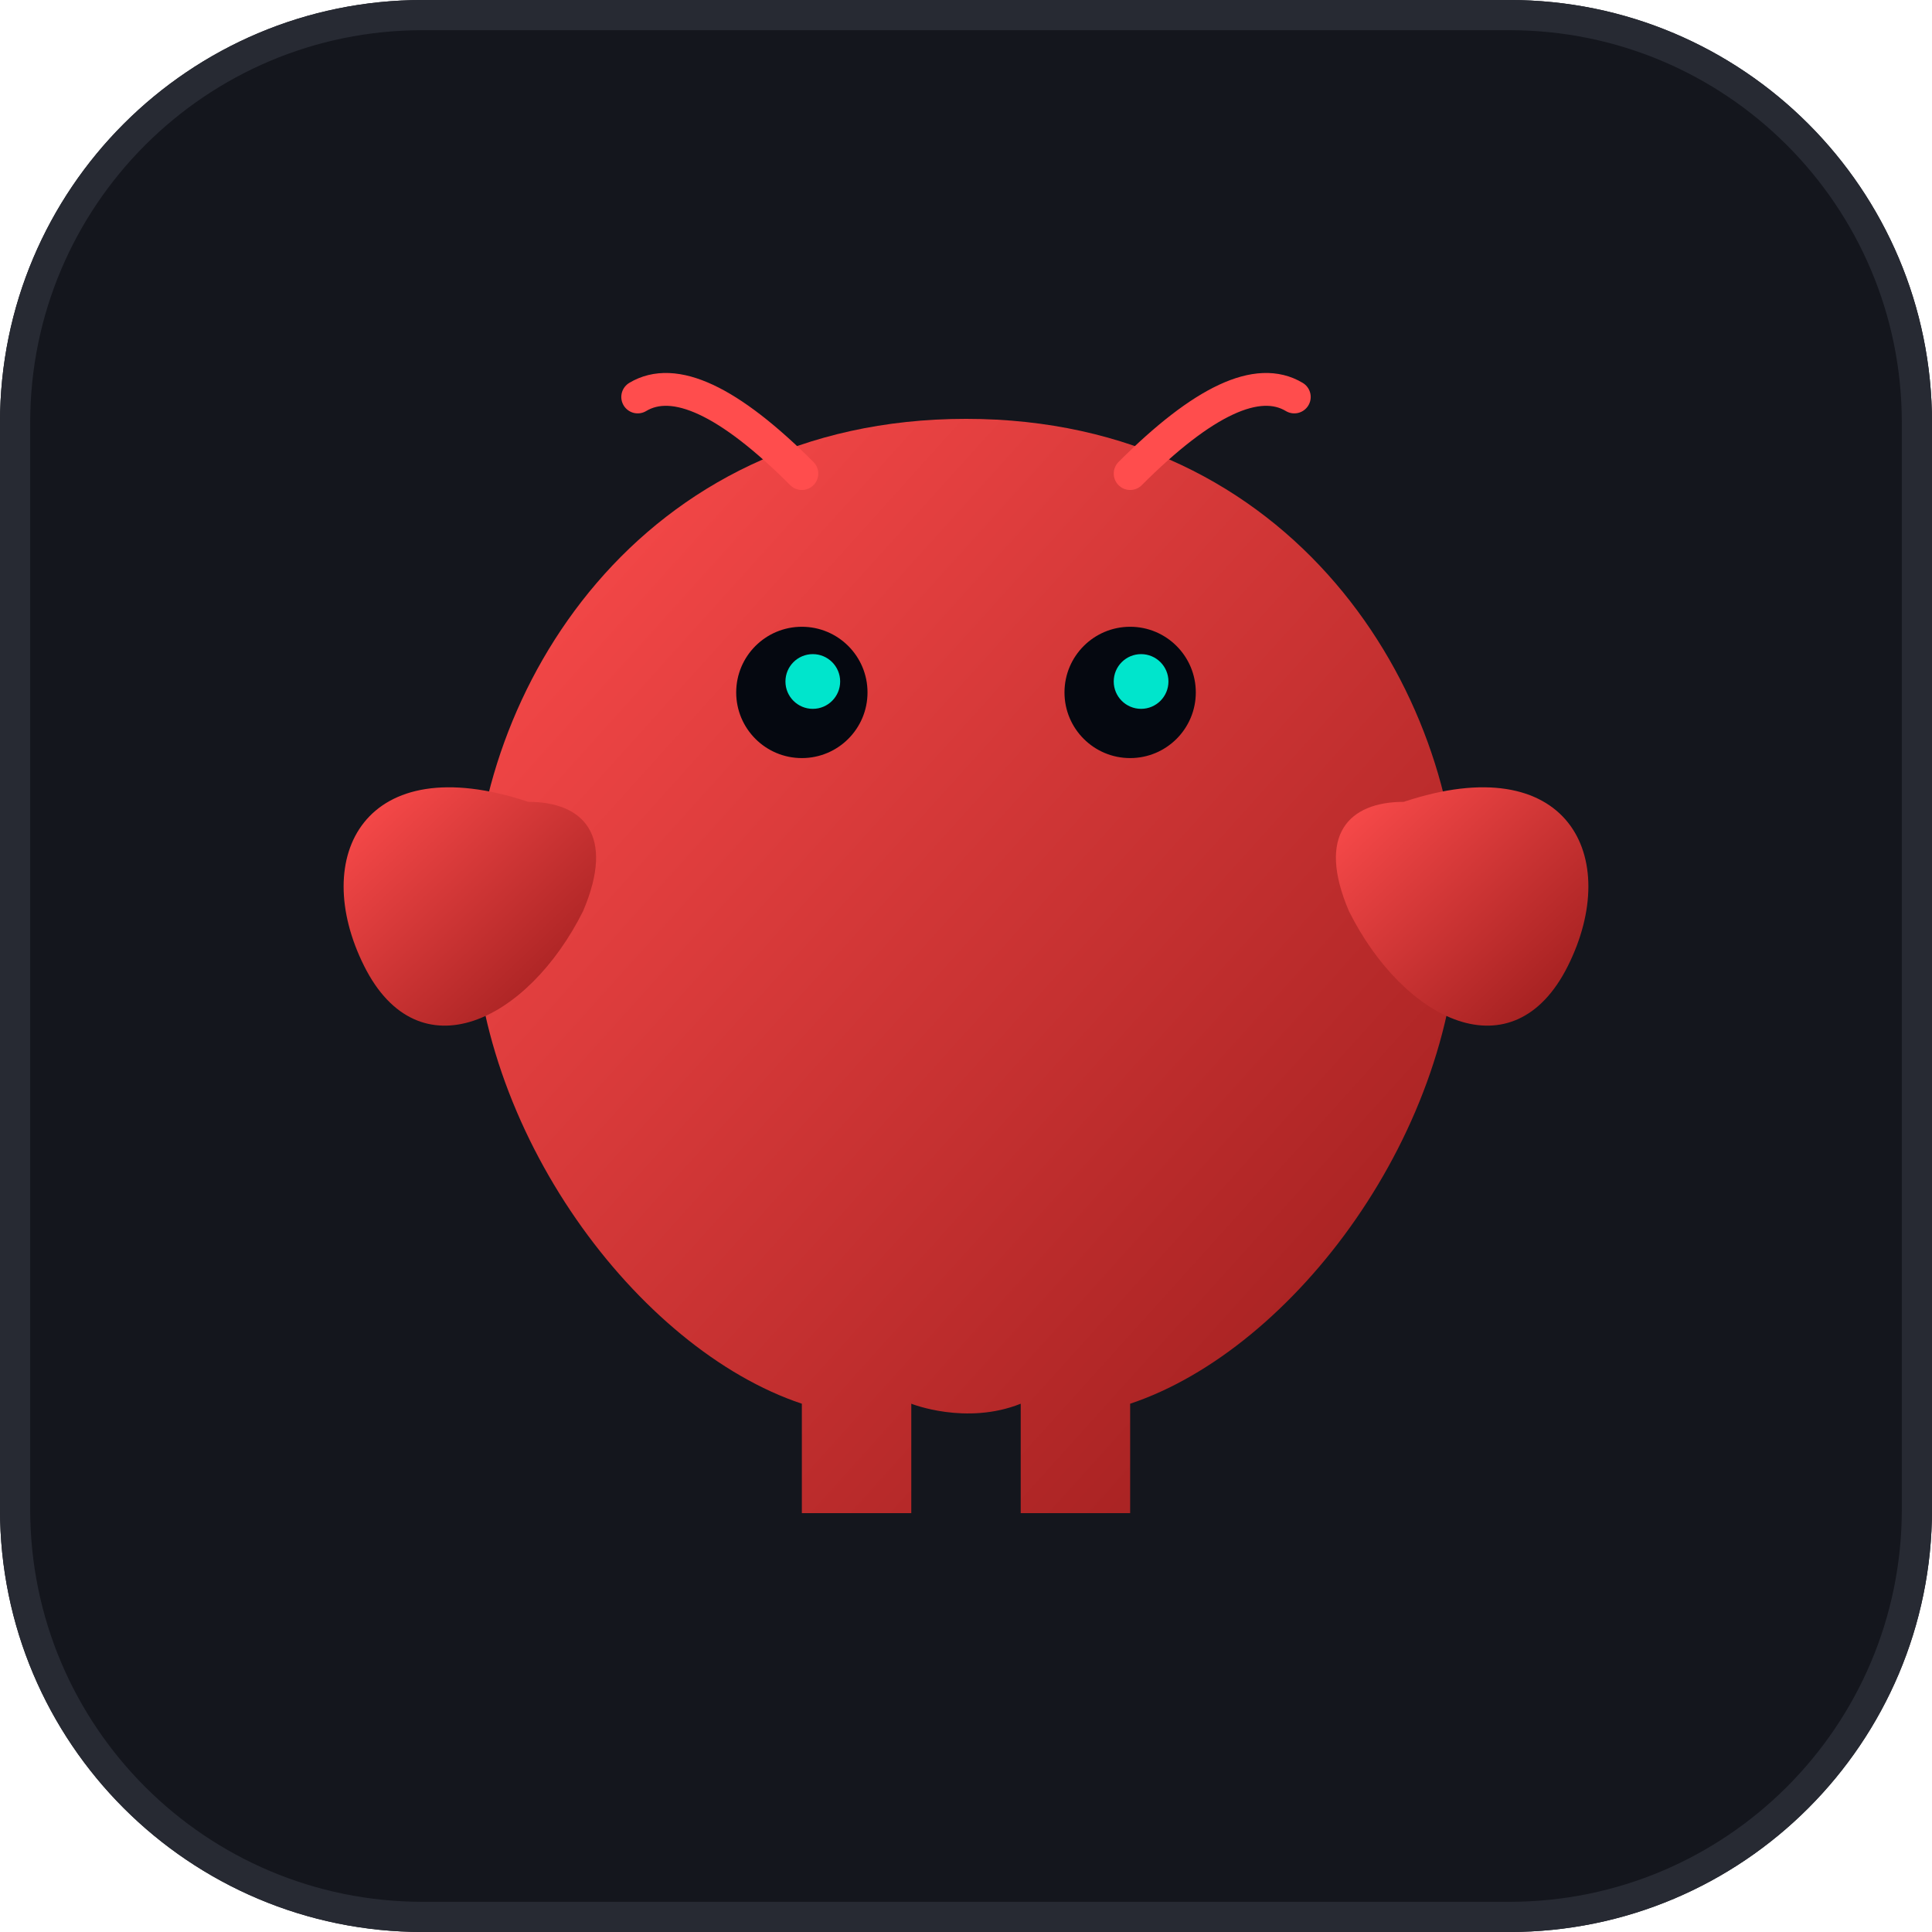
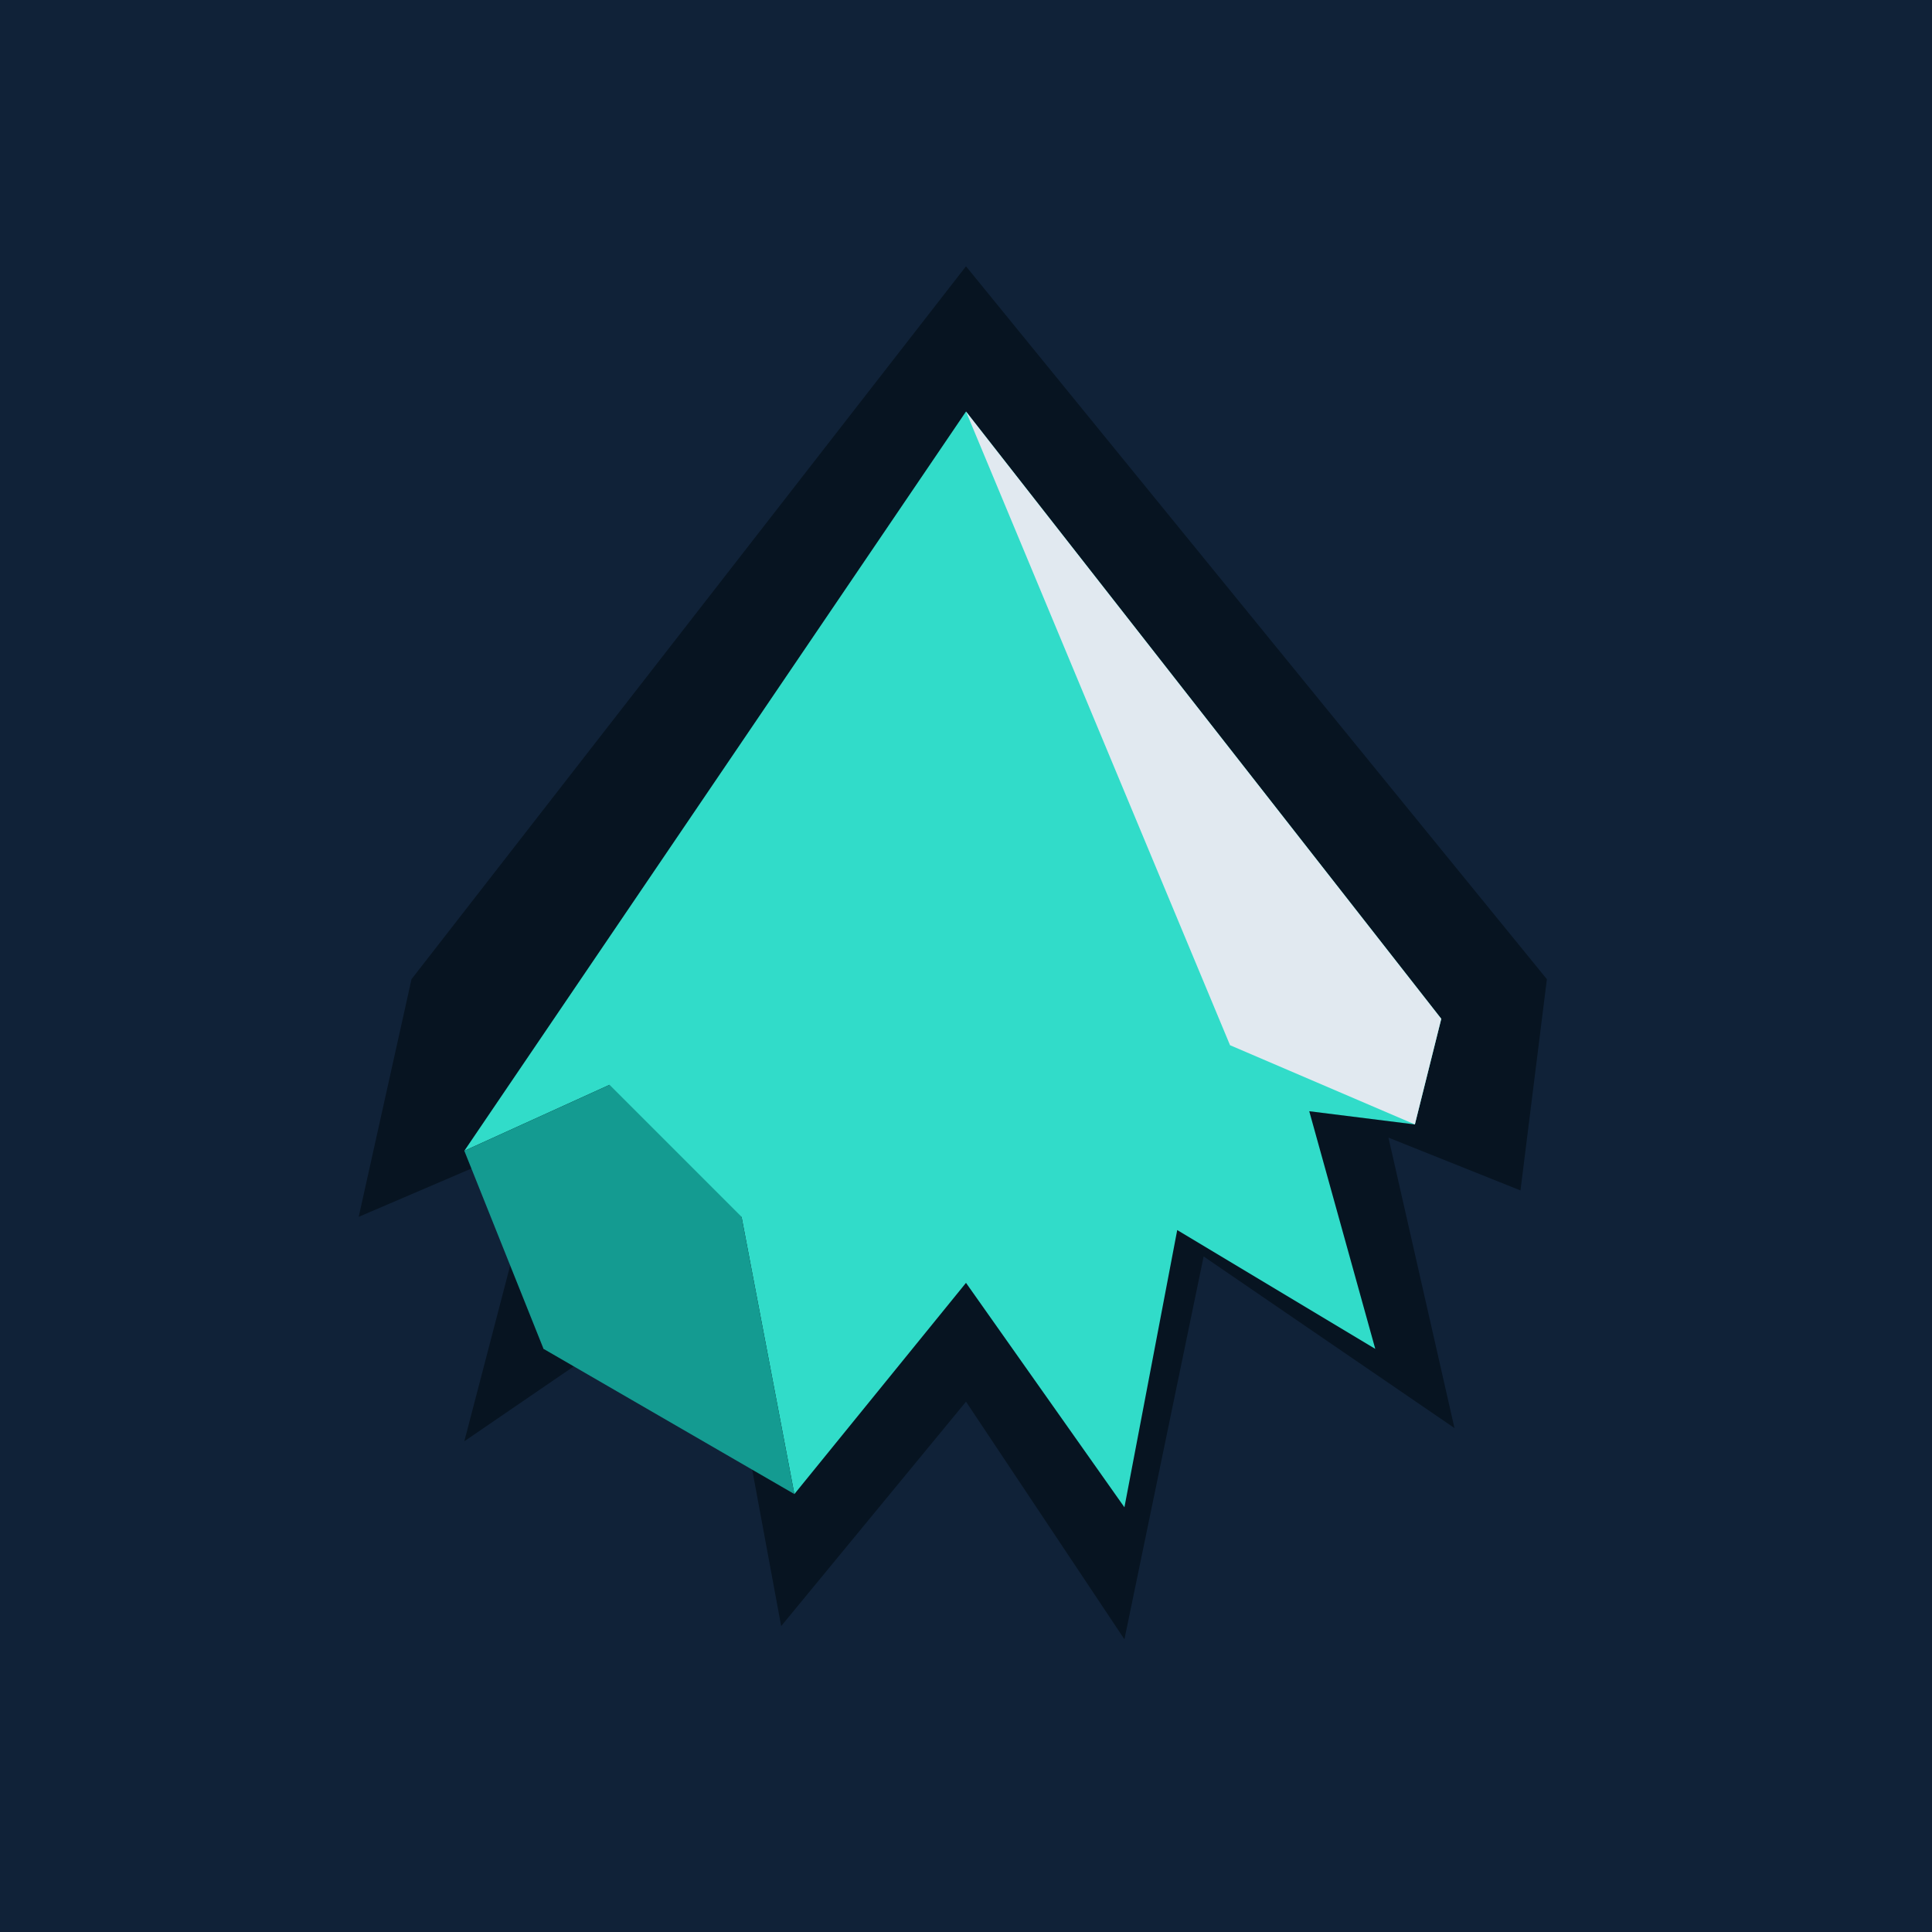
- <svg xmlns="http://www.w3.org/2000/svg" viewBox="0 0 512 512" fill="none">
-   <defs>
-     <linearGradient id="lobster-gradient" x1="0%" y1="0%" x2="100%" y2="100%">
-       <stop offset="0%" stop-color="#ff4d4d" />
-       <stop offset="100%" stop-color="#991b1b" />
-     </linearGradient>
-   </defs>
-   <rect width="512" height="512" rx="112" fill="#14161d" />
-   <rect x="4" y="4" width="504" height="504" rx="108" fill="none" stroke="#272a33" stroke-width="8" />
-   <g transform="translate(82 82) scale(2.9)">
-     <path d="M60 10 C30 10 15 35 15 55 C15 75 30 95 45 100 L45 110 L55 110 L55 100 C55 100 60 102 65 100 L65 110 L75 110 L75 100 C90 95 105 75 105 55 C105 35 90 10 60 10Z" fill="url(#lobster-gradient)" />
-     <path d="M20 45 C5 40 0 50 5 60 C10 70 20 65 25 55 C28 48 25 45 20 45Z" fill="url(#lobster-gradient)" />
-     <path d="M100 45 C115 40 120 50 115 60 C110 70 100 65 95 55 C92 48 95 45 100 45Z" fill="url(#lobster-gradient)" />
-     <path d="M45 15 Q35 5 30 8" stroke="#ff4d4d" stroke-width="3" stroke-linecap="round" />
-     <path d="M75 15 Q85 5 90 8" stroke="#ff4d4d" stroke-width="3" stroke-linecap="round" />
-     <circle cx="45" cy="35" r="6" fill="#050810" />
-     <circle cx="75" cy="35" r="6" fill="#050810" />
-     <circle cx="46" cy="34" r="2.5" fill="#00e5cc" />
-     <circle cx="76" cy="34" r="2.5" fill="#00e5cc" />
+ <svg xmlns="http://www.w3.org/2000/svg" width="120" height="120" viewBox="0 0 120 120">
+   <rect width="120" height="120" fill="#102238" />
+   <g transform="translate(10.8 10.8) scale(0.82)">
+     <path d="M60 7 104 61 102 77 92 73 97 95 78 82 72 111 60 93 46 110 41 83 22 96 28 73 14 79 18 61Z" fill="#071421" />
+     <path d="M60 18L96 64L94 72L86 71L91 89L76 80L72 101L60 84L47 100L43 79L28 89L33 69L22 74Z" fill="#31DCC9" />
+     <path d="M22 74 33 69 43 79 47 100 28 89Z" fill="#149B91" />
+     <path d="M60 18 96 64 94 72 80 66Z" fill="#E1E9F0" />
  </g>
</svg>
